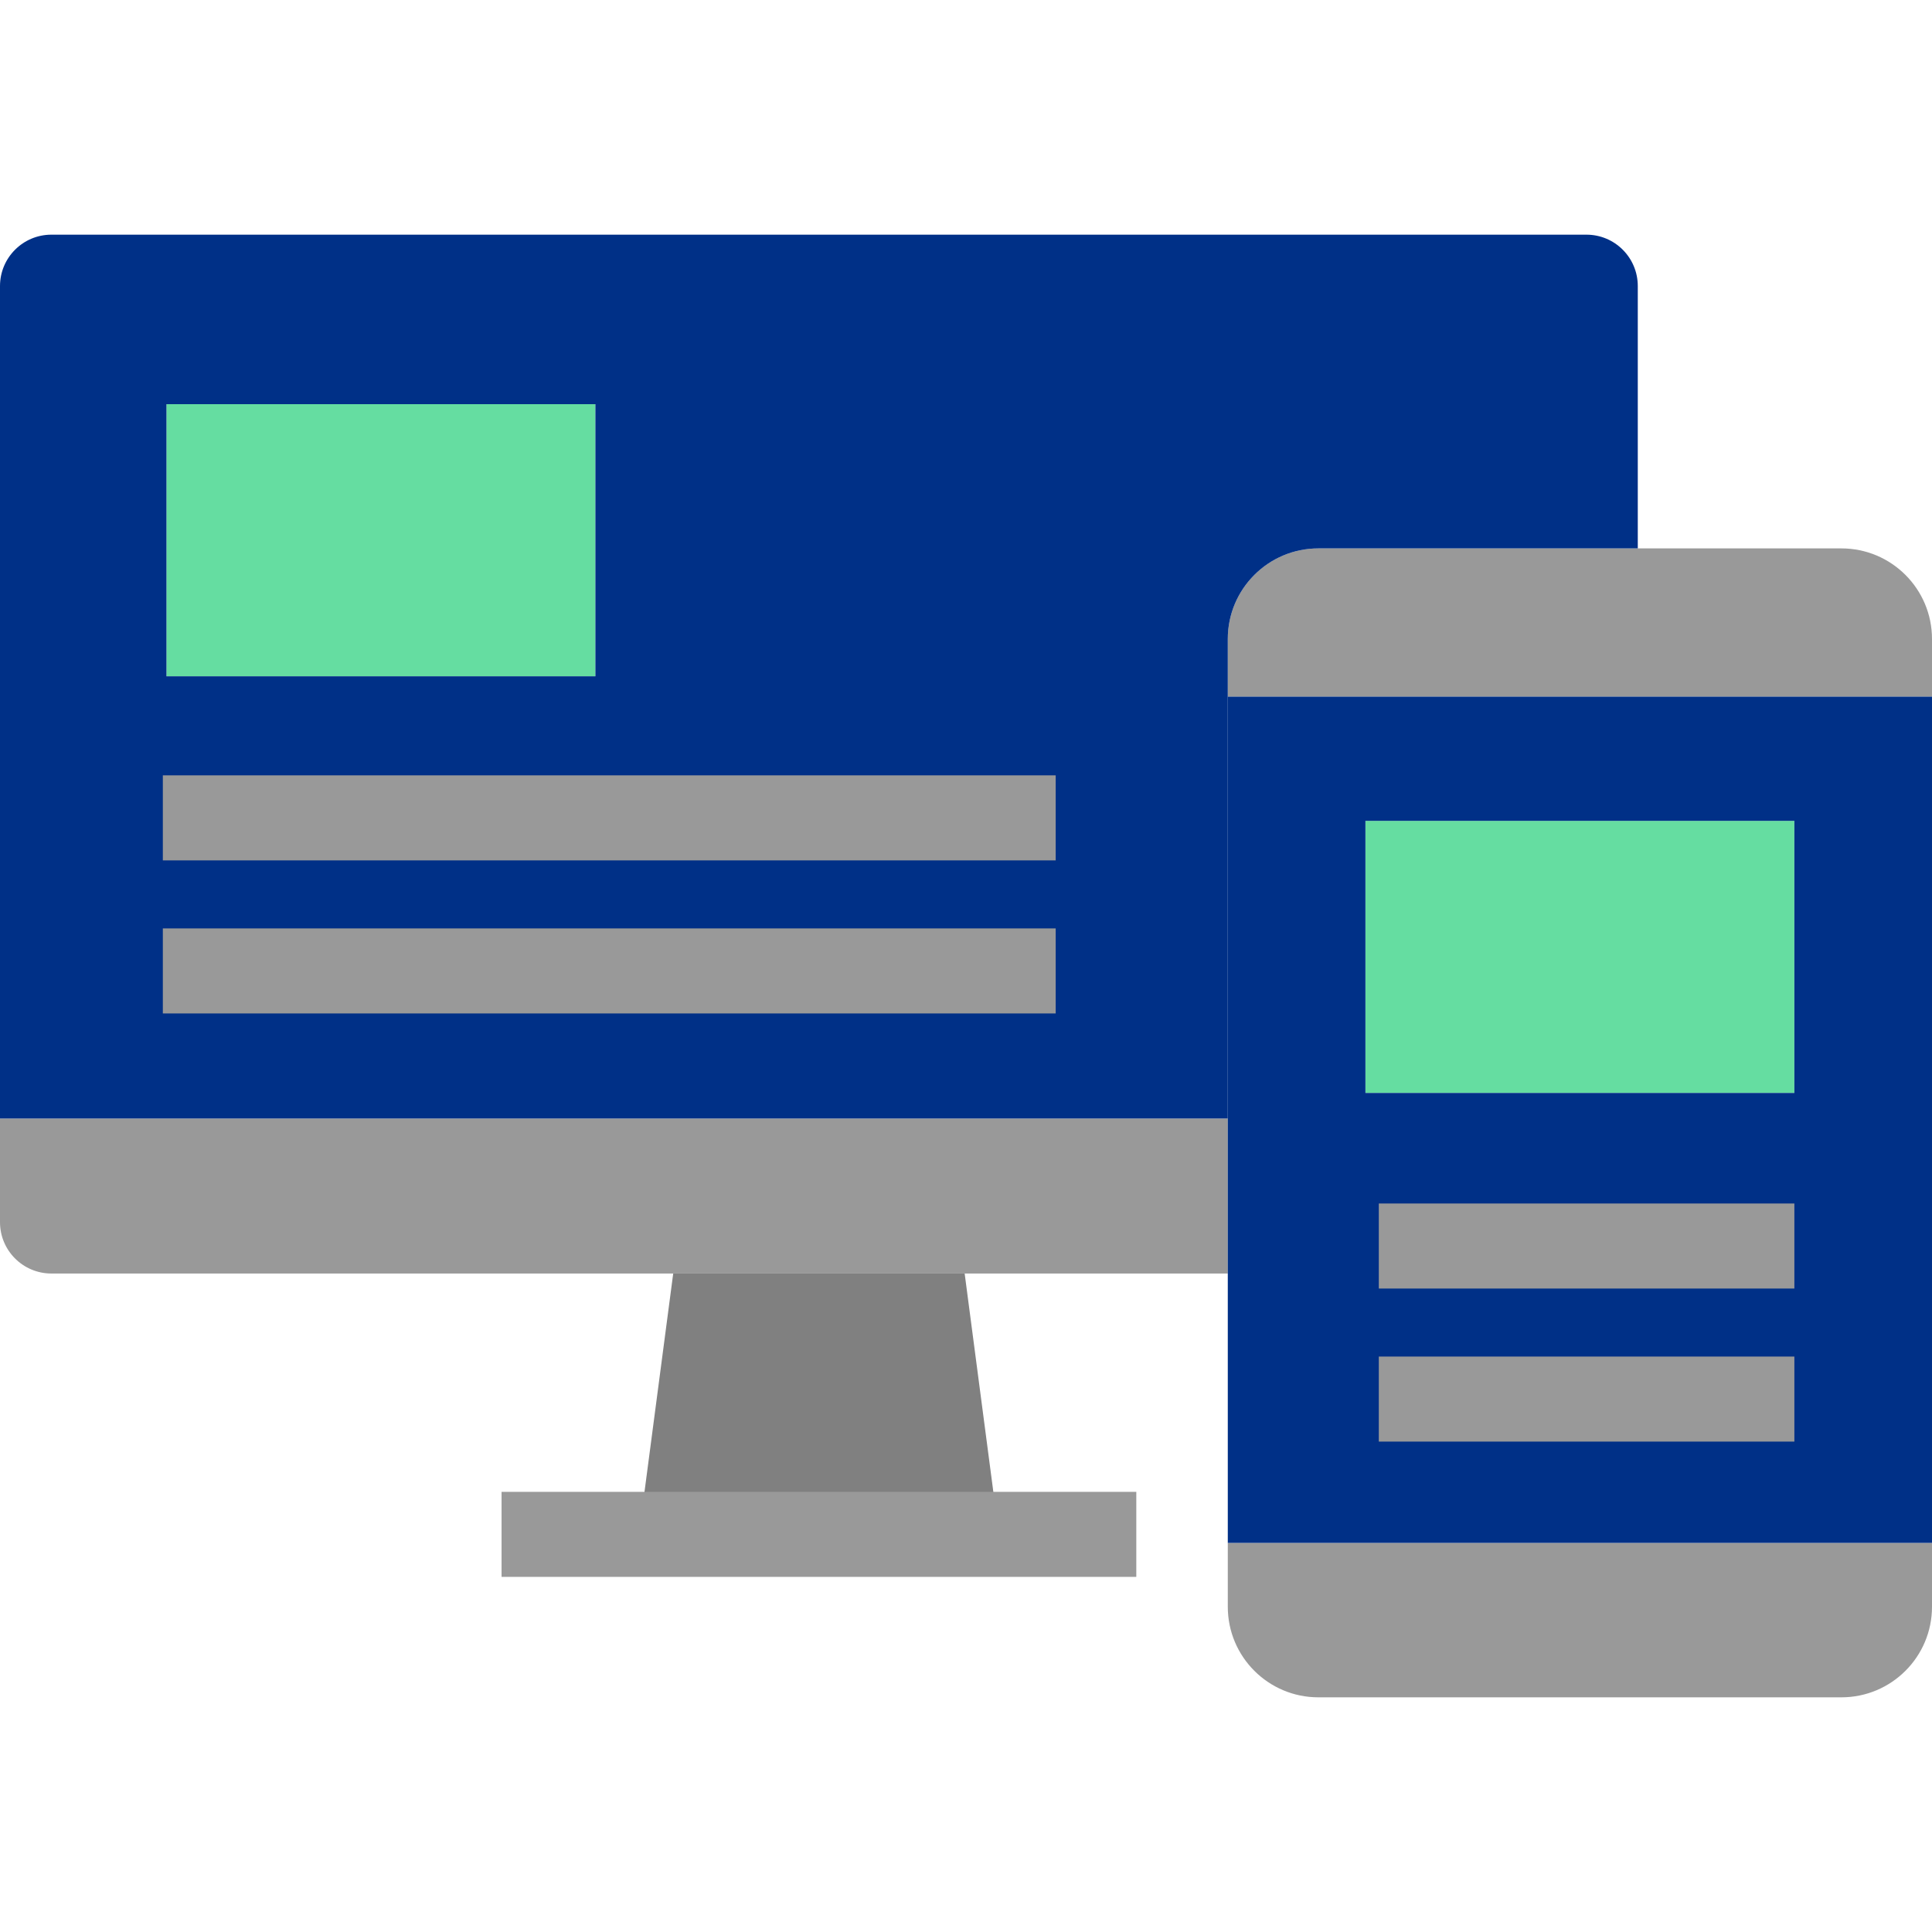
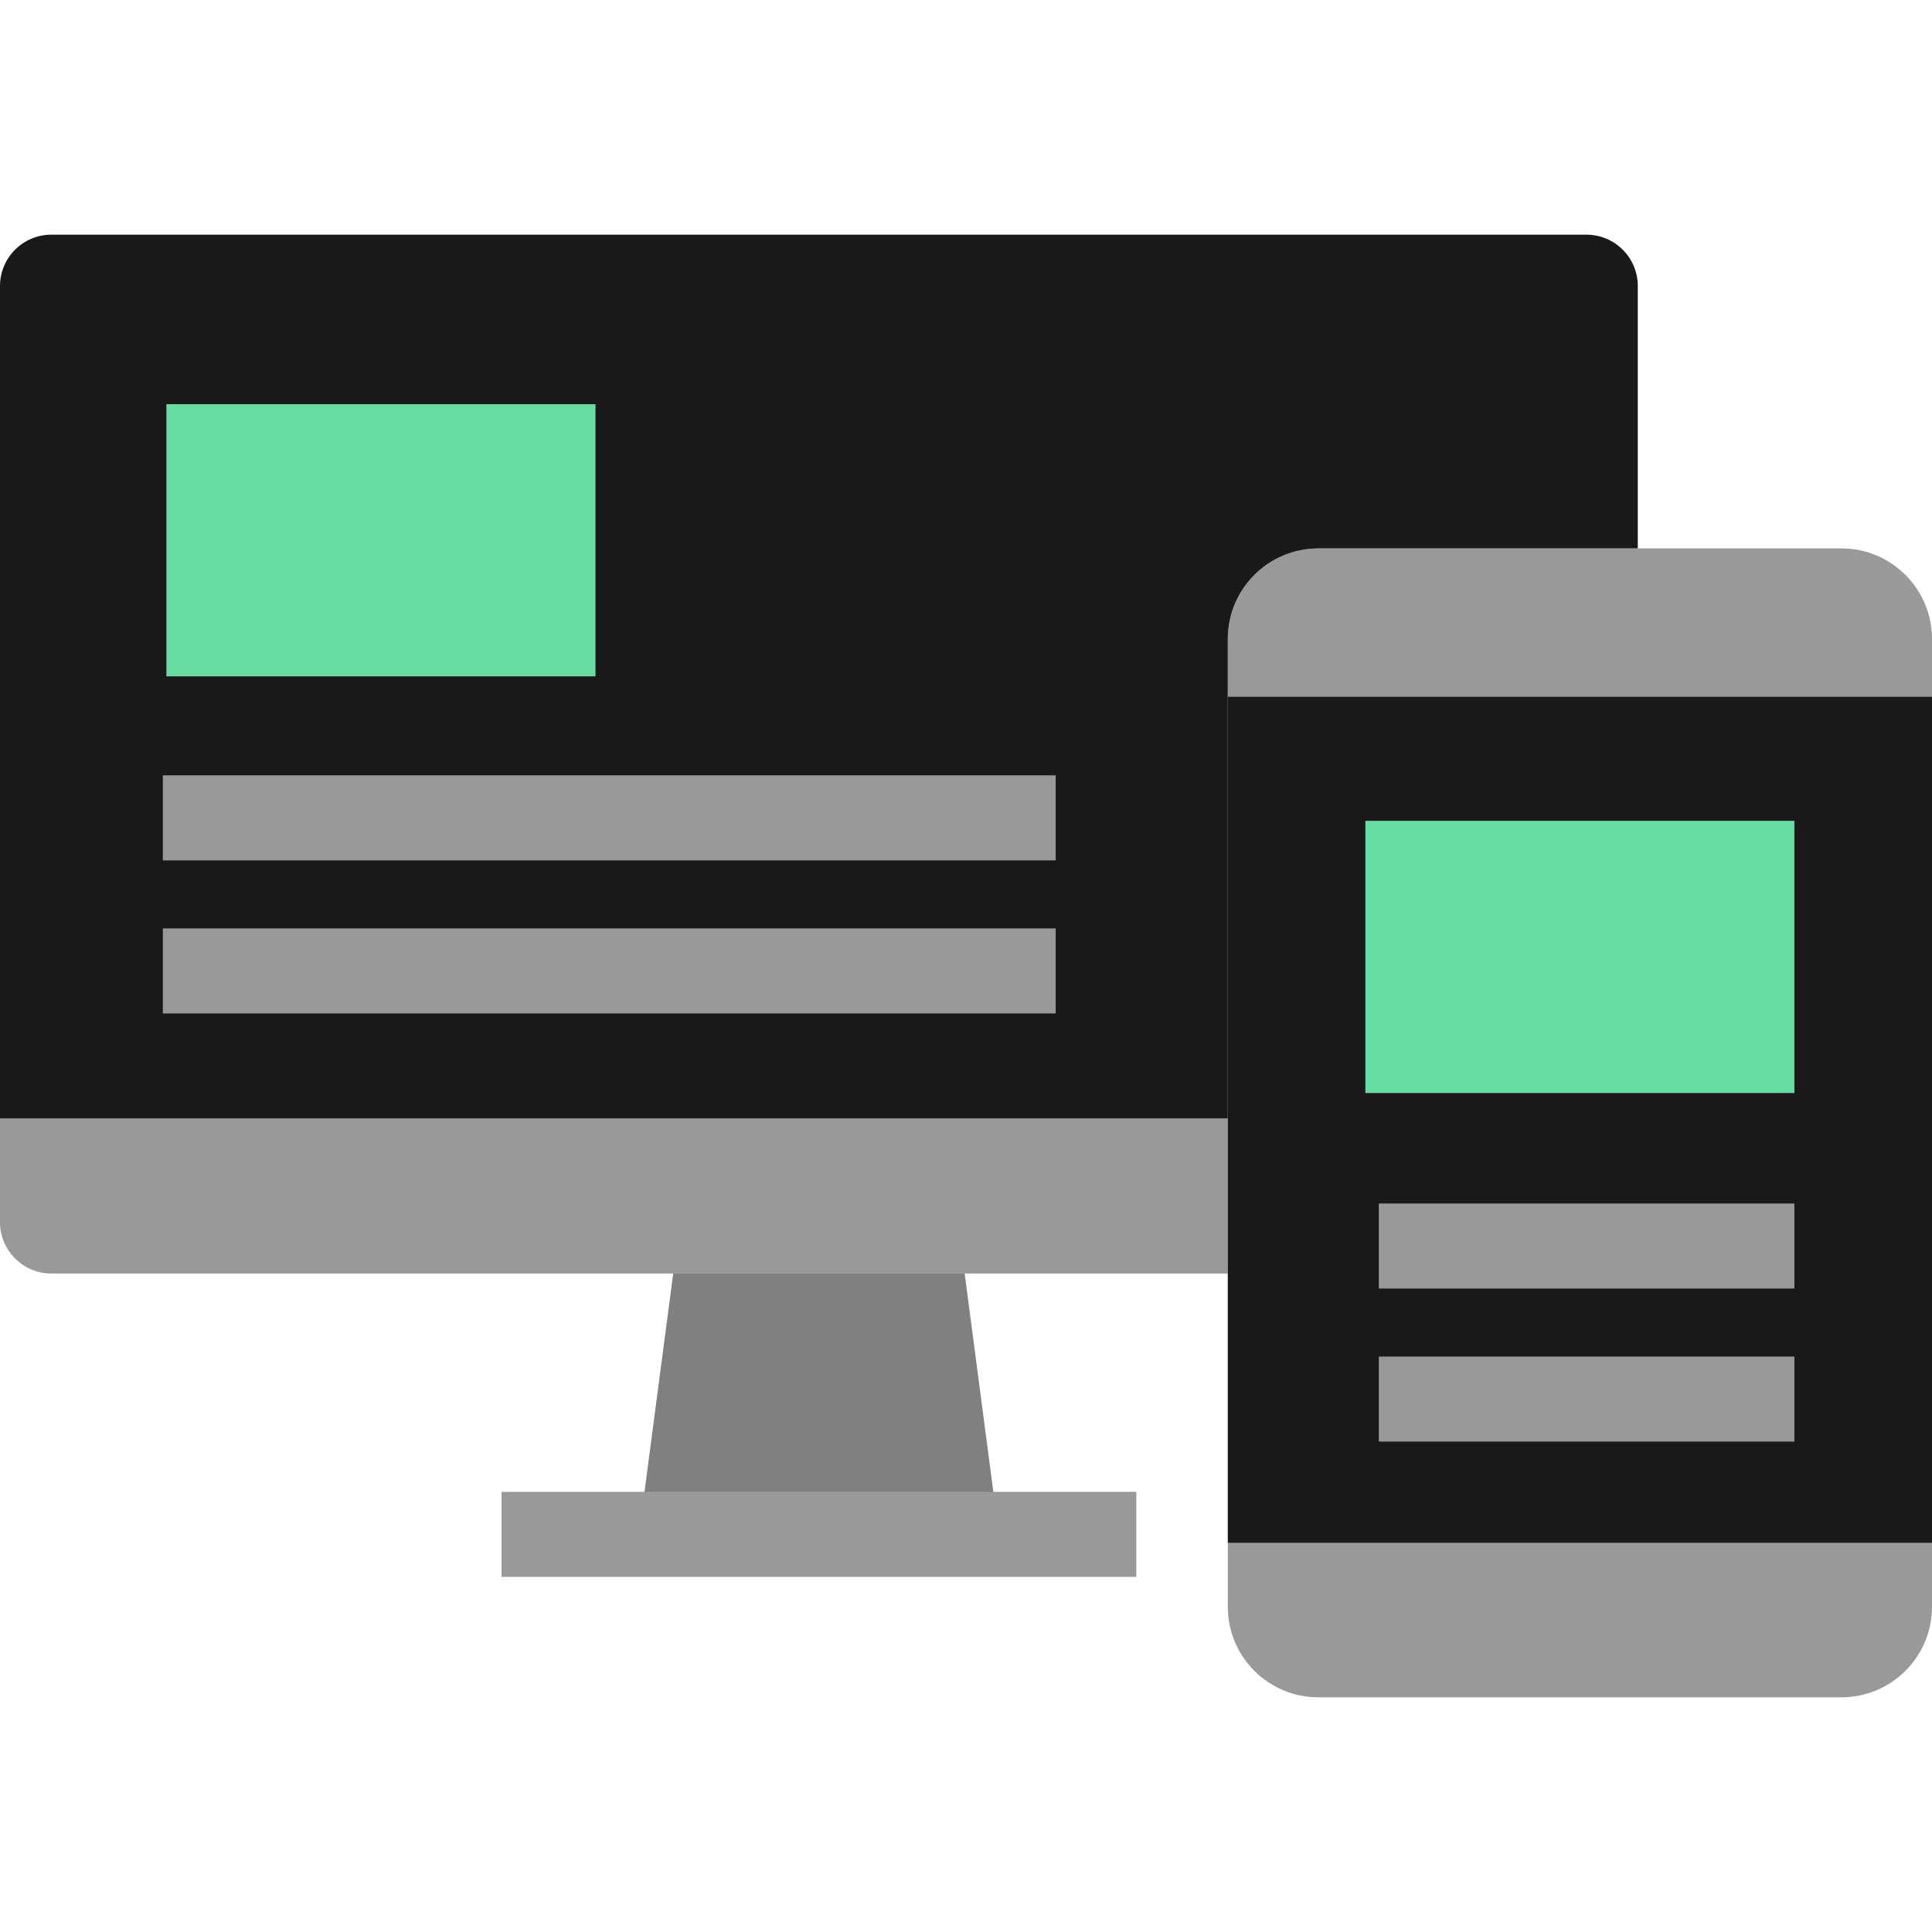
<svg xmlns="http://www.w3.org/2000/svg" version="1.1" id="Capa_1" x="0px" y="0px" viewBox="0 0 454.41 454.41" style="enable-background:new 0 0 454.41 454.41;" xml:space="preserve">
  <rect x="321.15" y="193.065" style="fill:#65dda1;" width="100.89" height="64" />
  <rect x="39.15" y="95.065" style="fill:#65dda1;" width="100.89" height="64" />
  <polygon style="fill:#808080;" points="226.89,299.535 234.95,360.885 150.27,360.885 158.34,299.535 " />
  <path style="fill:#999999;" d="M454.41,150.295v13.56H288.78v-13.56c0-11.77,9.54-21.31,21.31-21.31h75.12h47.89  C444.87,128.985,454.41,138.525,454.41,150.295z" />
  <path style="fill:#999999;" d="M454.41,362.895v15.02c0,11.76-9.54,21.3-21.31,21.3H310.09c-11.77,0-21.31-9.54-21.31-21.3v-15.02  H454.41z" />
  <path style="fill:#999999;" d="M288.78,263.075v36.46h-61.89h-68.55H12.09c-6.68,0-12.09-5.41-12.09-12.08v-24.38H288.78z" />
-   <path style="fill:#003087;" d="M454.41,163.855v199.04H288.78v-63.36v-36.46v-99.22H454.41z M422.04,257.065v-64H321.15v64H422.04z" />
-   <path style="fill:#003087;" d="M385.21,67.285v61.7h-75.12c-11.77,0-21.31,9.54-21.31,21.31v13.56v99.22H0V67.285  c0-6.68,5.41-12.09,12.09-12.09h361.04C379.81,55.195,385.21,60.605,385.21,67.285z M140.04,159.065v-64H39.15v64H140.04z" />
+   <path style="fill:#191919;" d="M454.41,163.855v199.04H288.78v-63.36v-36.46v-99.22H454.41z M422.04,257.065v-64H321.15v64H422.04z" />
+   <path style="fill:#191919;" d="M385.21,67.285v61.7h-75.12c-11.77,0-21.31,9.54-21.31,21.31v13.56v99.22H0V67.285  c0-6.68,5.41-12.09,12.09-12.09h361.04C379.81,55.195,385.21,60.605,385.21,67.285z M140.04,159.065v-64H39.15v64H140.04z" />
  <rect x="117.97" y="350.885" style="fill:#999999;" width="149.29" height="20" />
  <rect x="38.3" y="182.365" style="fill:#999999;" width="210" height="20" />
  <rect x="38.3" y="218.365" style="fill:#999999;" width="210" height="20" />
  <rect x="324.3" y="283.065" style="fill:#999999;" width="97.74" height="20" />
  <rect x="324.3" y="319.065" style="fill:#999999;" width="97.74" height="20" />
  <g>
</g>
  <g>
</g>
  <g>
</g>
  <g>
</g>
  <g>
</g>
  <g>
</g>
  <g>
</g>
  <g>
</g>
  <g>
</g>
  <g>
</g>
  <g>
</g>
  <g>
</g>
  <g>
</g>
  <g>
</g>
  <g>
</g>
</svg>
